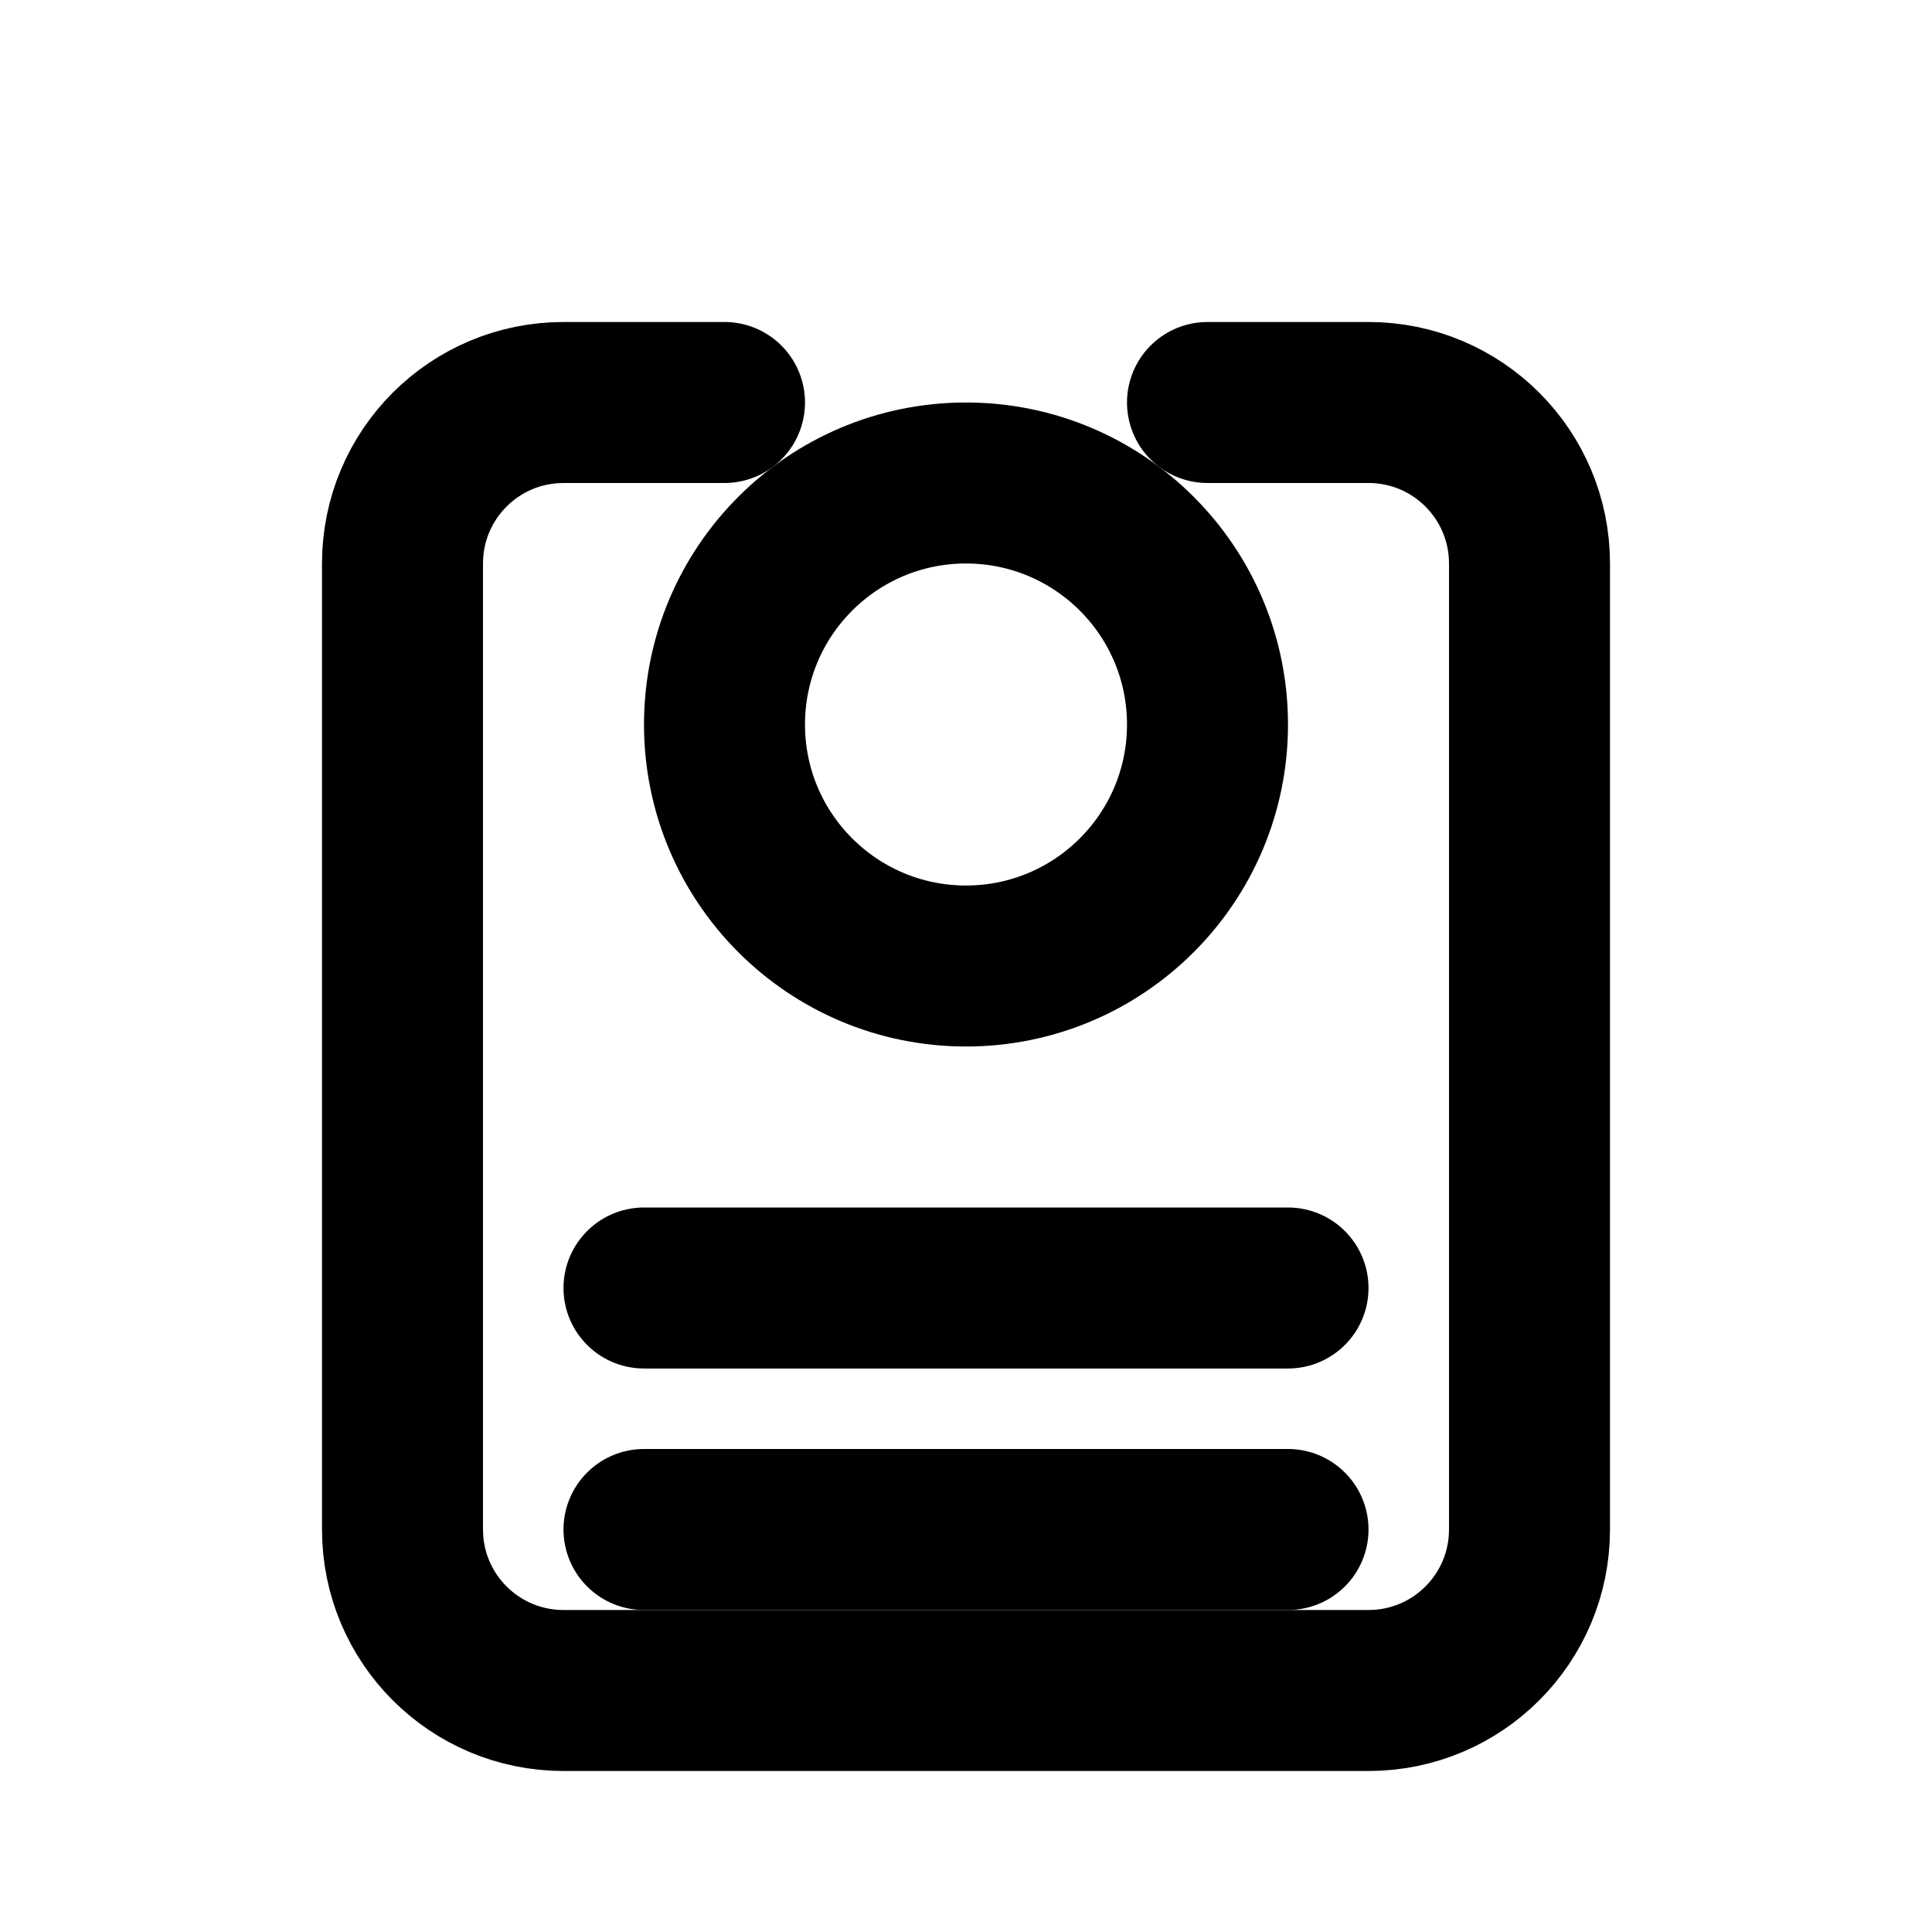
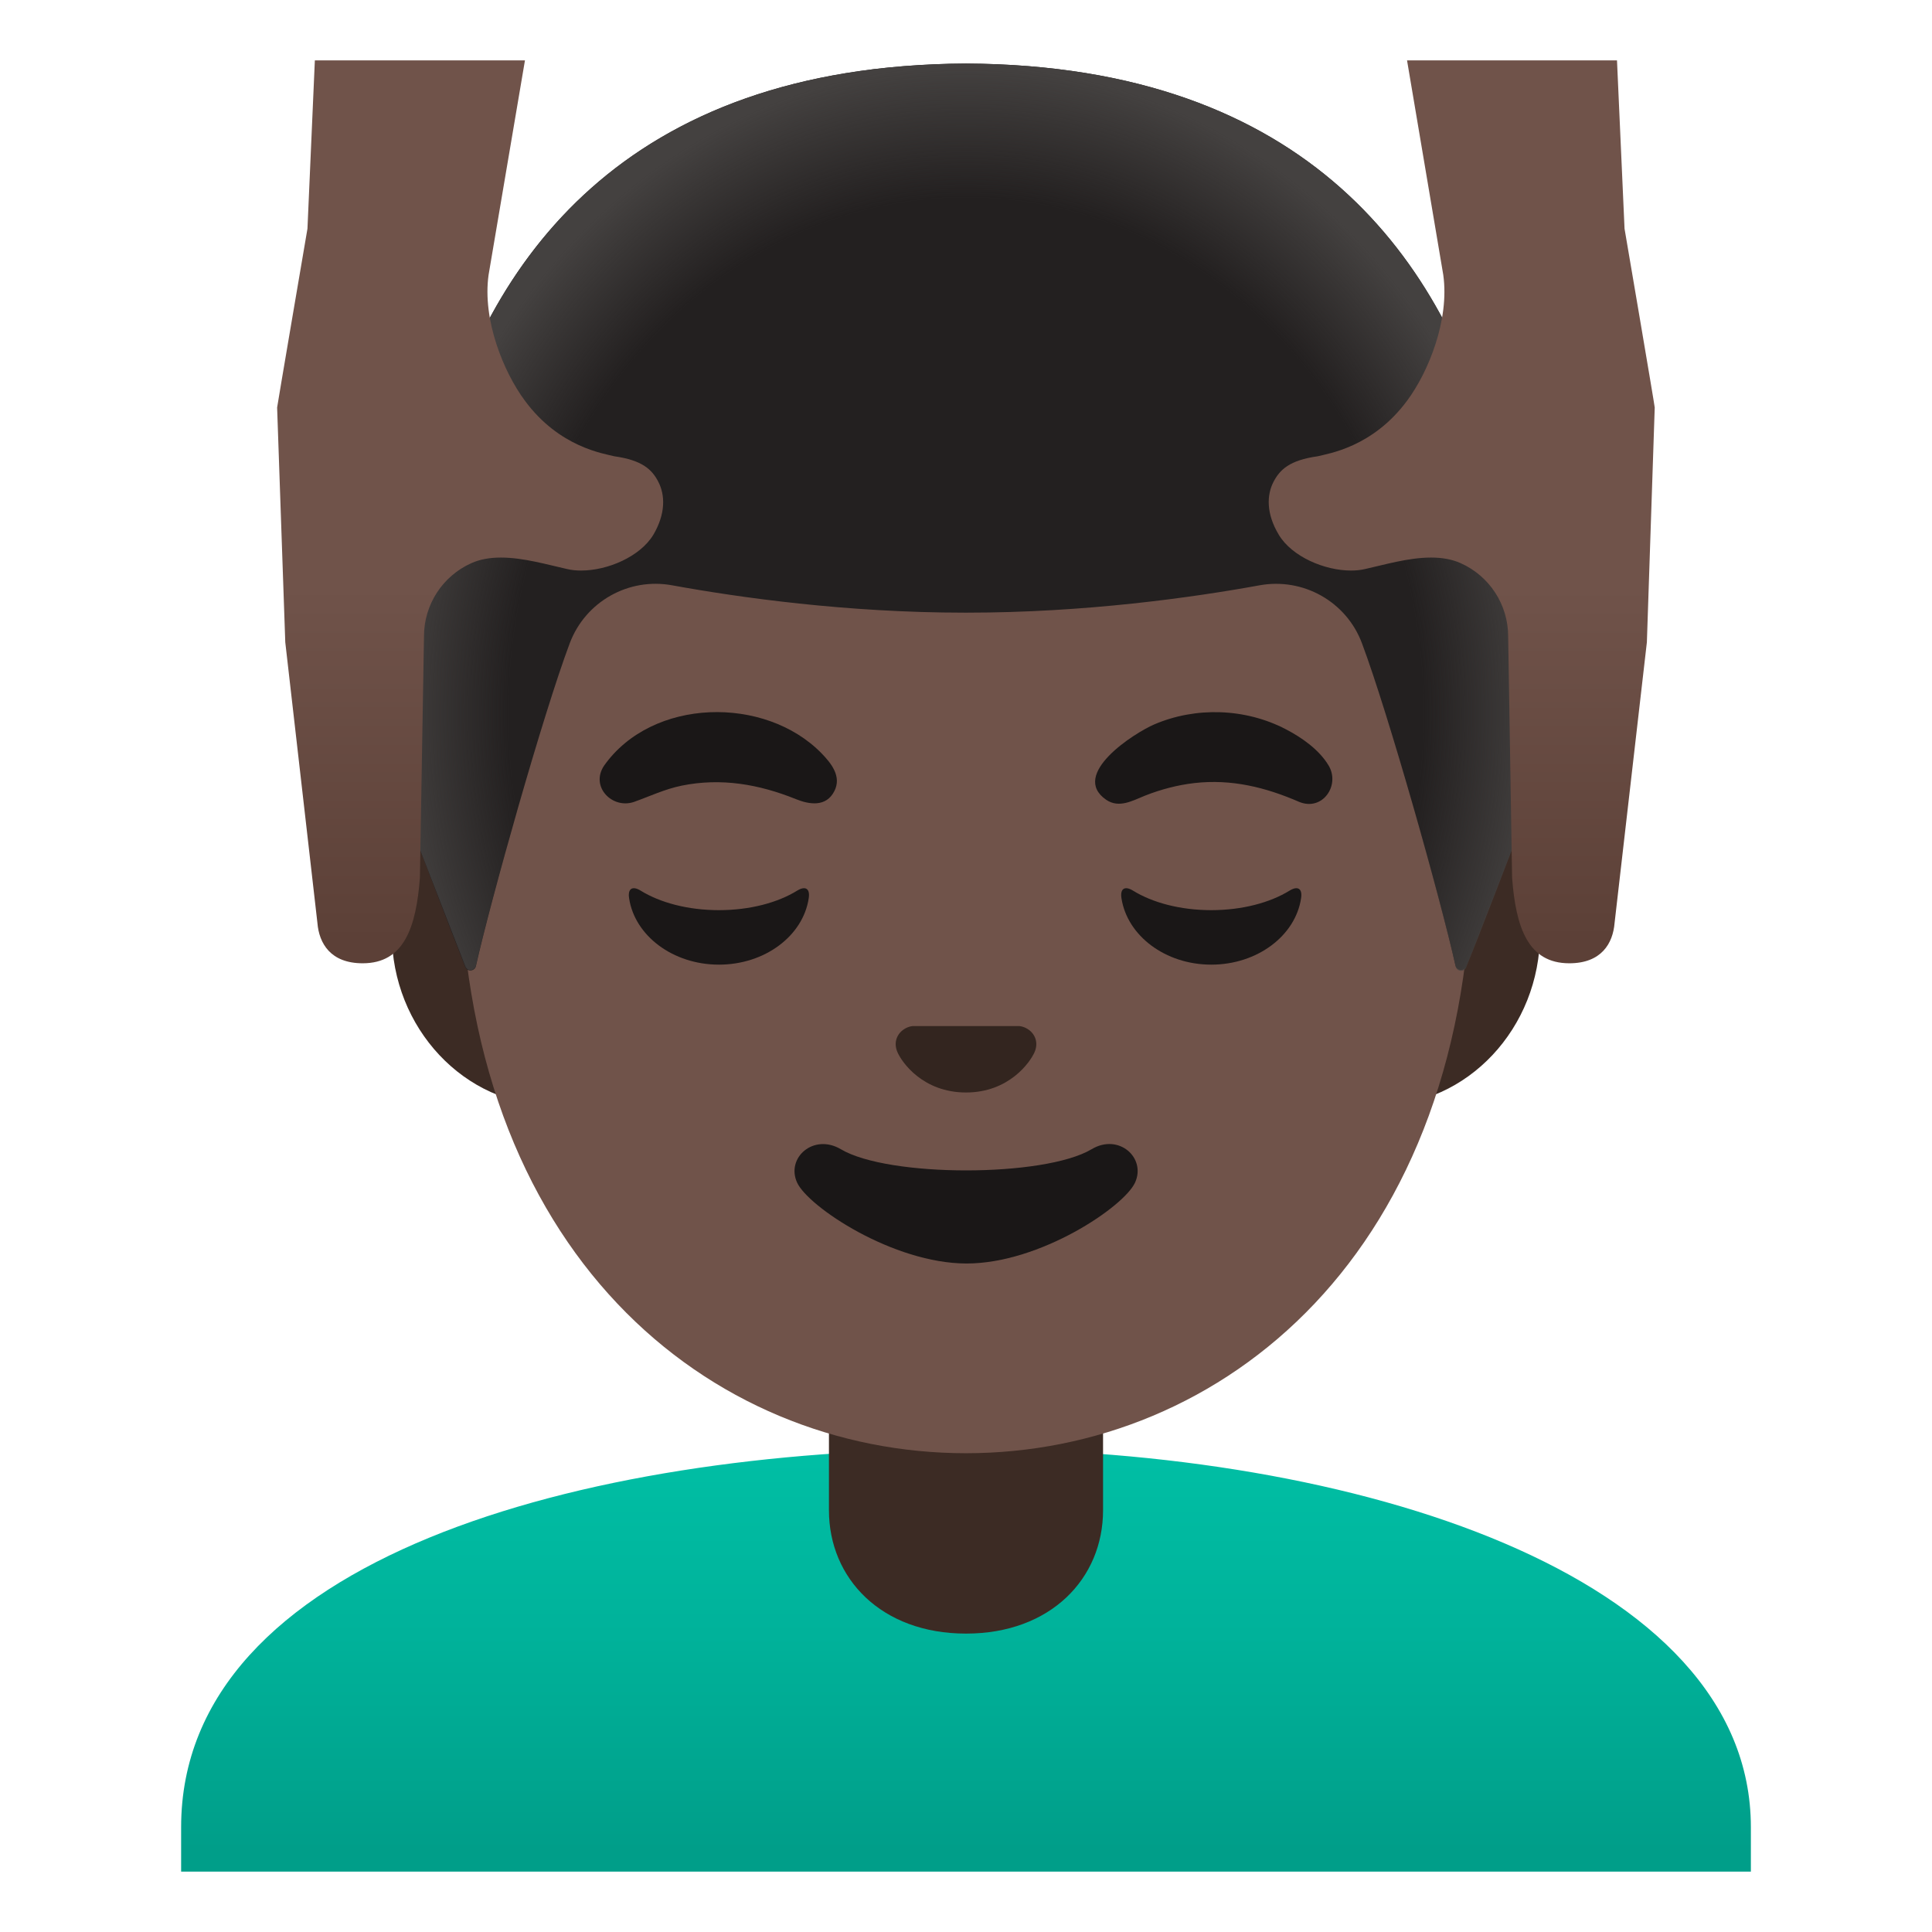
- <svg xmlns="http://www.w3.org/2000/svg" width="24" height="24" viewBox="0 0 24 24" fill="none">
-   <path d="M9 5H7C5.895 5 5 5.895 5 7V19C5 20.105 5.895 21 7 21H17C18.105 21 19 20.105 19 19V7C19 5.895 18.105 5 17 5H15" stroke="currentColor" stroke-width="2" stroke-linecap="round" stroke-linejoin="round" />
-   <path d="M12 12C13.657 12 15 10.657 15 9C15 7.343 13.657 6 12 6C10.343 6 9 7.343 9 9C9 10.657 10.343 12 12 12Z" stroke="currentColor" stroke-width="2" stroke-linecap="round" stroke-linejoin="round" />
-   <path d="M8 16H16" stroke="currentColor" stroke-width="2" stroke-linecap="round" stroke-linejoin="round" />
-   <path d="M8 19H16" stroke="currentColor" stroke-width="2" stroke-linecap="round" stroke-linejoin="round" />
+ <svg xmlns="http://www.w3.org/2000/svg" width="800px" height="800px" viewBox="0 0 128 128" aria-hidden="true" role="img" class="iconify iconify--noto" preserveAspectRatio="xMidYMid meet">
+   <linearGradient id="IconifyId17ecdb2904d178eab11503" gradientUnits="userSpaceOnUse" x1="64" y1="32.226" x2="64" y2="5.434" gradientTransform="matrix(1 0 0 -1 0 128)">
+     <stop offset="0" stop-color="#00bfa5">
+ 
+ </stop>
+     <stop offset=".47" stop-color="#00b29a">
+ 
+ </stop>
+     <stop offset="1" stop-color="#009e89">
+ 
+ </stop>
+   </linearGradient>
+   <path d="M64.13 96H64c-25.49.03-52 7.28-52 25.06V124h104v-2.94C116 104.3 89.74 96 64.13 96z" fill="url(#IconifyId17ecdb2904d178eab11503)">
+ 
+ </path>
+   <path d="M91.33 50.43H36.67c-5.89 0-10.71 5.14-10.71 11.41s4.82 11.41 10.71 11.41h54.65c5.89 0 10.71-5.14 10.71-11.41s-4.81-11.41-10.7-11.41z" fill="#3c2b24">
+ 
+ </path>
+   <path d="M54.92 90.08v9.98c0 4.51 3.46 8.17 9.08 8.17s9.08-3.66 9.08-8.17v-9.98H54.92z" fill="#3c2b24">
+ 
+ </path>
+   <path d="M64 11.07c-17.4 0-33.52 18.61-33.52 45.4c0 26.64 16.61 39.81 33.52 39.81S97.52 83.1 97.52 56.46c0-26.78-16.12-45.39-33.52-45.39z" fill="#70534a">
+ 
+ </path>
+   <path d="M72.32 76.14c-3.15 1.87-13.47 1.87-16.61 0c-1.81-1.07-3.65.57-2.9 2.21c.74 1.61 6.37 5.36 11.23 5.36s10.42-3.75 11.16-5.36c.75-1.64-1.08-3.29-2.88-2.21z" fill="#1a1717">
+ 
+ </path>
+   <path d="M67.86 68.06c-.11-.04-.21-.07-.32-.08h-7.08c-.11.01-.22.04-.32.08c-.64.26-.99.92-.69 1.63c.3.71 1.71 2.69 4.55 2.69s4.25-1.99 4.55-2.69c.3-.71-.05-1.37-.69-1.63z" fill="#33251f">
+ 
+ </path>
+   <g fill="#1a1717">
+     <path d="M47.63 60.3c-2.06 0-3.9-.5-5.18-1.29c-.55-.34-.87-.14-.77.5c.37 2.48 2.9 4.4 5.95 4.4c3.06 0 5.58-1.92 5.95-4.4c.1-.64-.22-.84-.77-.5c-1.28.79-3.12 1.29-5.18 1.29z">
+ 
+ </path>
+     <path d="M80.25 60.3c-2.06 0-3.9-.5-5.18-1.29c-.55-.34-.87-.14-.77.5c.38 2.48 2.9 4.4 5.95 4.4s5.58-1.92 5.95-4.4c.1-.64-.22-.84-.77-.5c-1.28.79-3.13 1.29-5.18 1.29z">
+ 
+ </path>
+   </g>
+   <g fill="#1a1717">
+     <path d="M40.02 50.73c3.18-4.51 10.66-4.66 14.41-.82c.65.67 1.34 1.53.85 2.5c-.54 1.07-1.65.9-2.56.53c-2.43-.98-4.94-1.42-7.55-.89c-1.13.23-2.1.7-3.17 1.08c-1.44.49-2.91-1.01-1.98-2.4z">
+ 
+ </path>
+     <path d="M86.08 53.13c-2.23-.97-4.49-1.53-6.95-1.25c-1.12.13-2.22.42-3.26.83c-.83.33-1.72.86-2.58.28c-2.45-1.69 1.89-4.44 3.17-4.99c2.76-1.19 6.05-1.08 8.72.31c1.06.55 2.21 1.35 2.84 2.4c.79 1.31-.39 3.05-1.94 2.42z">
+ 
+ </path>
+   </g>
+   <path d="M64.02 4.21h-.04c-45.43.25-36.13 52.14-36.13 52.14s2.04 5.35 2.97 7.71c.13.34.63.3.71-.05c.97-4.34 4.46-16.73 6.22-21.4a6.075 6.075 0 0 1 6.79-3.83c4.45.81 11.55 1.81 19.37 1.81h.16c7.82 0 14.92-1 19.37-1.81c2.9-.53 5.76 1.08 6.79 3.83c1.75 4.66 5.22 16.96 6.2 21.36c.08.36.58.39.71.05l2.98-7.67c.03 0 9.34-51.89-36.1-52.14z" fill="#232020">
+ 
+ </path>
+   <radialGradient id="IconifyId17ecdb2904d178eab11504" cx="64.001" cy="80.718" r="38.092" gradientTransform="matrix(1 0 0 -1.1282 0 138.347)" gradientUnits="userSpaceOnUse">
+     <stop offset=".794" stop-color="#444140" stop-opacity="0">
+ 
+ </stop>
+     <stop offset="1" stop-color="#444140">
+ 
+ </stop>
+   </radialGradient>
+   <path d="M100.15 56.35s9.31-51.9-36.13-52.14h-.04c-.71 0-1.4.02-2.08.05c-1.35.06-2.66.16-3.92.31h-.04c-.09.01-.17.03-.26.04c-38.24 4.82-29.83 51.74-29.83 51.74l2.98 7.68c.13.34.62.31.7-.05c.98-4.38 4.46-16.71 6.22-21.37a6.075 6.075 0 0 1 6.79-3.83c4.45.81 11.55 1.81 19.37 1.81h.16c7.82 0 14.92-1 19.37-1.81c2.9-.53 5.76 1.08 6.79 3.83c1.76 4.68 5.25 17.1 6.21 21.42c.08.36.57.39.7.05c.96-2.36 3.01-7.73 3.01-7.73z" fill="url(#IconifyId17ecdb2904d178eab11504)">
+ 
+ </path>
+   <g>
+     <linearGradient id="IconifyId17ecdb2904d178eab11505" gradientUnits="userSpaceOnUse" x1="31.152" y1="124.3" x2="31.152" y2="65.662" gradientTransform="matrix(1 0 0 -1 0 128)">
+       <stop offset=".599" stop-color="#70534a">
+ 
+ </stop>
+       <stop offset="1" stop-color="#5c4037">
+ 
+ </stop>
+     </linearGradient>
+     <path d="M43.28 35.44c-.88 1.44-3.02 2.36-4.78 2.36c-.33 0-.64-.03-.93-.1c-1.27-.28-2.88-.76-4.38-.76c-.69 0-1.36.1-1.96.37a5.303 5.303 0 0 0-3.14 4.85l-.27 15.99c-.25 3.31-1.06 5.67-3.79 5.67c-2.13 0-2.89-1.32-3-2.67l-2.13-18.6L18.36 27c0-.07 2.01-11.85 2.01-11.85L20.86 4h13.92l-2.41 14.21c-.42 2.98.99 6.43 2.4 8.33c2.29 3.11 5.25 3.51 5.93 3.69c1.86.26 2.51.89 2.92 1.7c.44.85.5 2.09-.34 3.51z" fill="url(#IconifyId17ecdb2904d178eab11505)">
+ 
+ </path>
+   </g>
+   <g>
+     <linearGradient id="IconifyId17ecdb2904d178eab11506" gradientUnits="userSpaceOnUse" x1="96.843" y1="124.163" x2="96.843" y2="65.698" gradientTransform="matrix(1 0 0 -1 0 128)">
+       <stop offset=".599" stop-color="#70534a">
+ 
+ </stop>
+       <stop offset="1" stop-color="#5c4037">
+ 
+ </stop>
+     </linearGradient>
+     <path d="M109.63 27l-.52 15.55l-2.14 18.6c-.11 1.35-.87 2.67-3 2.67c-2.73 0-3.54-2.36-3.79-5.67l-.26-15.99c0-2.1-1.24-4-3.15-4.85c-.6-.27-1.27-.37-1.96-.37c-1.5 0-3.1.48-4.37.76c-.29.07-.61.1-.93.1c-1.76 0-3.91-.92-4.78-2.36c-.86-1.42-.8-2.66-.36-3.51c.42-.81 1.06-1.44 2.93-1.7c.68-.18 3.63-.58 5.93-3.69c1.41-1.9 2.81-5.35 2.39-8.33L93.22 4h13.91l.5 11.15s2 11.72 2 11.85z" fill="url(#IconifyId17ecdb2904d178eab11506)">
+ 
+ </path>
+   </g>
</svg>
